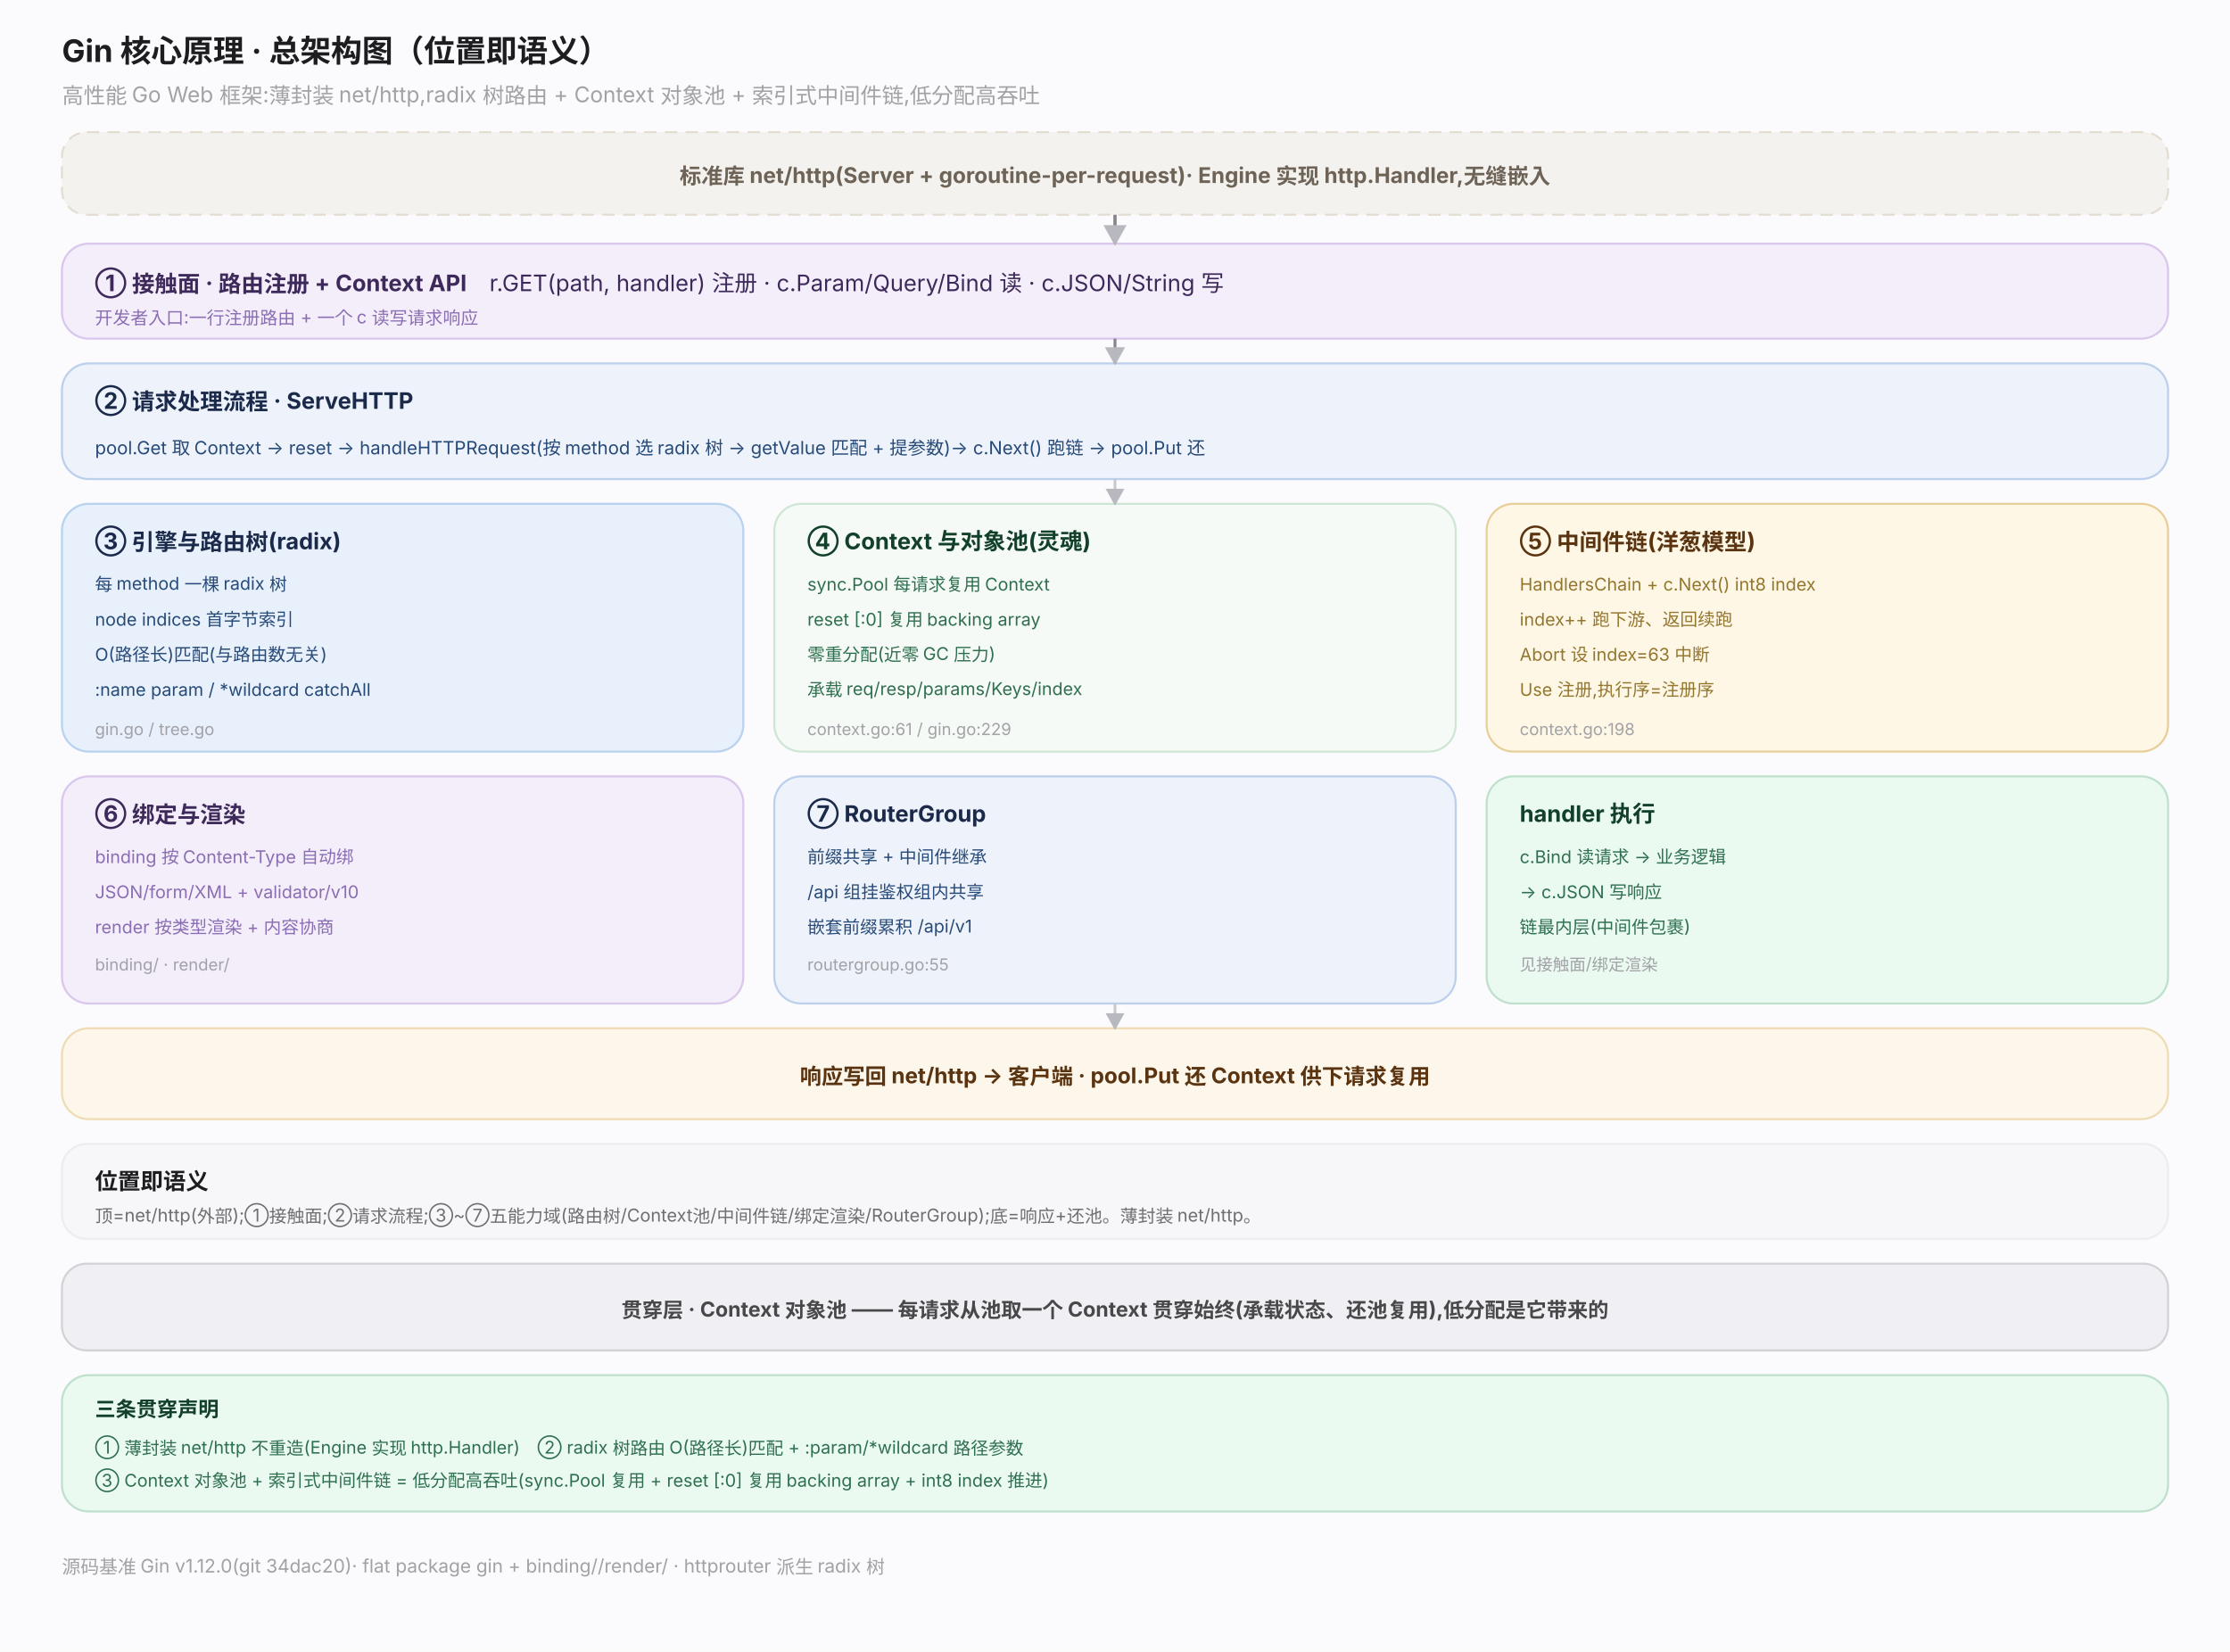
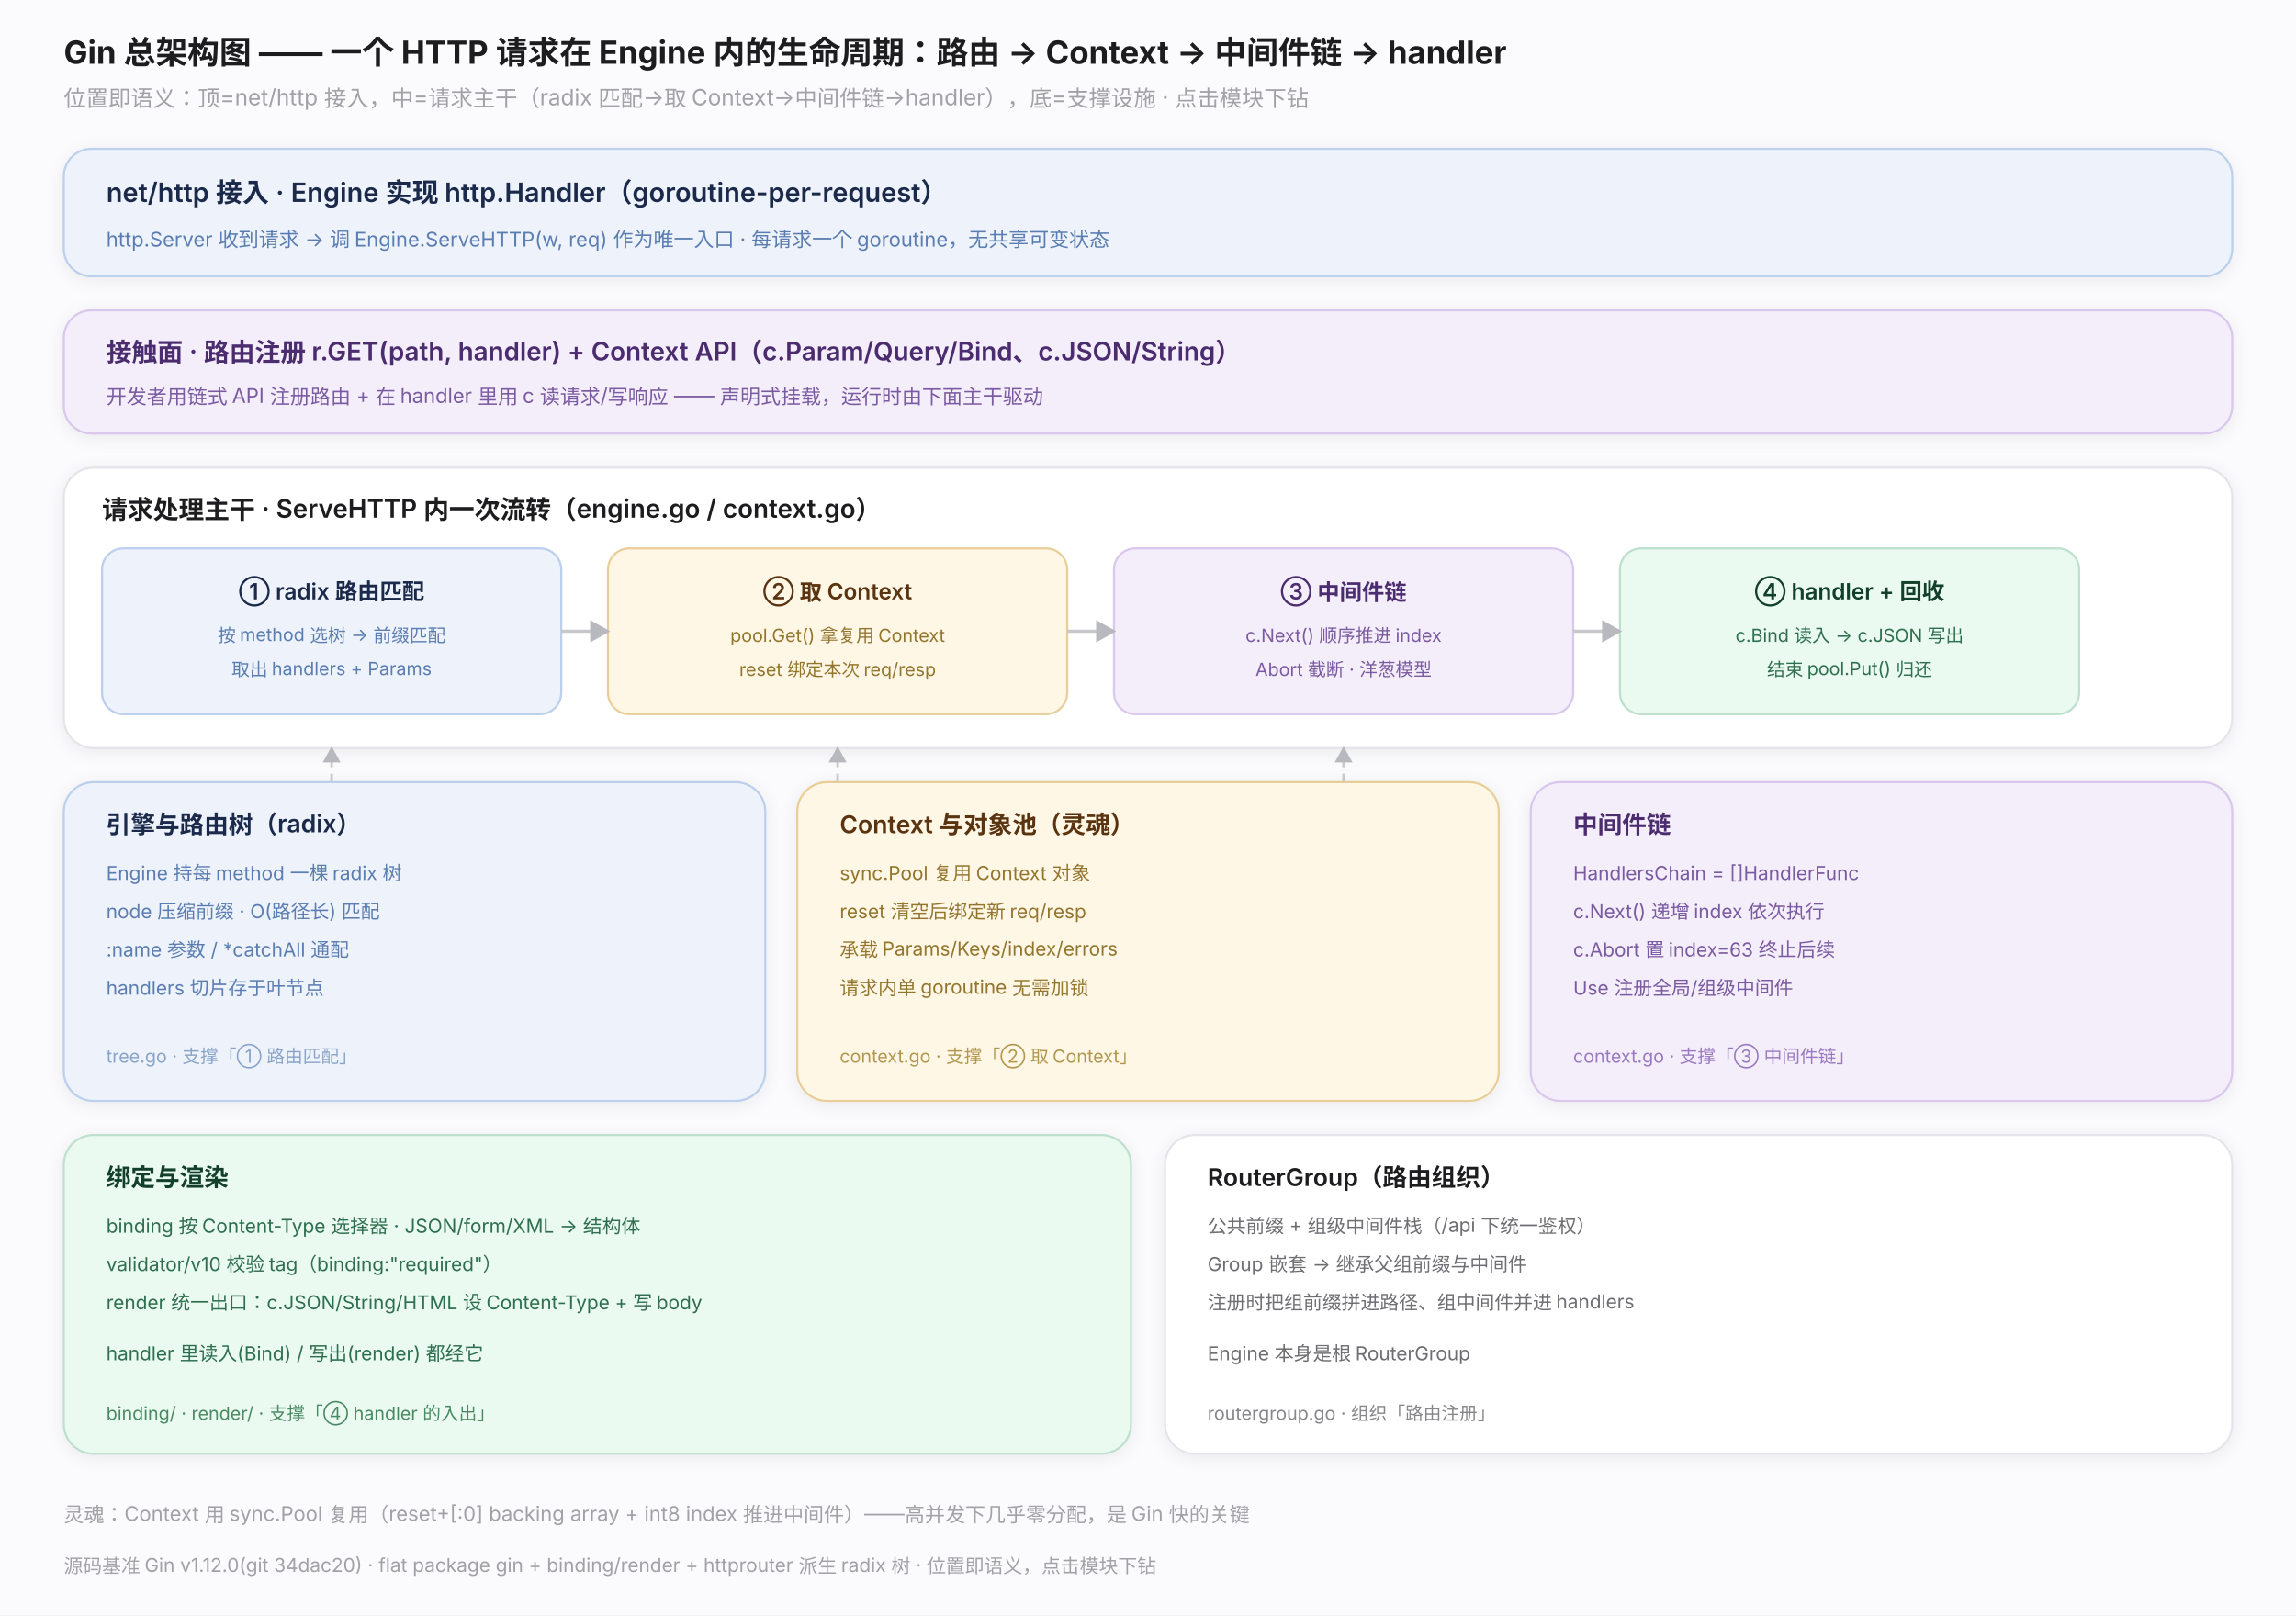
- <svg xmlns="http://www.w3.org/2000/svg" width="1080" height="800" viewBox="0 0 1080 800" font-family="-apple-system,BlinkMacSystemFont,'SF Pro Display','Helvetica Neue','PingFang SC','Microsoft YaHei',sans-serif">
+ <svg xmlns="http://www.w3.org/2000/svg" width="1080" height="760" viewBox="0 0 1080 760" font-family="-apple-system,BlinkMacSystemFont,'SF Pro Display','Helvetica Neue','PingFang SC','Microsoft YaHei',sans-serif">
  <defs>
    <filter id="soft" x="-20%" y="-20%" width="140%" height="140%">
      <feDropShadow dx="0" dy="1.5" stdDeviation="4" flood-color="#1d1d1f" flood-opacity="0.07" />
    </filter>
    <marker id="ar" viewBox="0 0 10 10" refX="8" refY="5" markerWidth="7" markerHeight="7" orient="auto-start-reverse">
      <path d="M0,0 L9,5 L0,10 z" fill="#b8b8bf" />
    </marker>
  </defs>
-   <rect width="1080" height="800" fill="#fbfbfd" />
-   <text x="30" y="30" font-size="15" font-weight="700" fill="#1d1d1f">Gin 核心原理 · 总架构图（位置即语义）</text>
-   <text x="30" y="50" font-size="10.5" fill="#a1a1a6">高性能 Go Web 框架:薄封装 net/http,radix 树路由 + Context 对象池 + 索引式中间件链,低分配高吞吐</text>
-   <rect x="30" y="64" width="1020" height="40" rx="12" fill="#f4f2ee" stroke="#e3ddd2" stroke-dasharray="6 4" />
-   <text x="540" y="89" font-size="10.5" font-weight="700" text-anchor="middle" fill="#6e6357">标准库 net/http(Server + goroutine-per-request)· Engine 实现 http.Handler,无缝嵌入</text>
-   <rect x="30" y="118" width="1020" height="46" rx="13" fill="#f4eefb" stroke="#d9c7ec" />
-   <text x="46" y="141" font-size="11" fill="#3d2a5a">
-     <tspan font-weight="700">① 接触面 · 路由注册 + Context API</tspan>　r.GET(path, handler) 注册 · c.Param/Query/Bind 读 · c.JSON/String 写</text>
-   <text x="46" y="157" font-size="8.6" fill="#8a6db3">开发者入口:一行注册路由 + 一个 c 读写请求响应</text>
-   <rect x="30" y="176" width="1020" height="56" rx="13" fill="#eef3fb" stroke="#bcd0ec" />
-   <text x="46" y="198" font-size="11" font-weight="700" fill="#1b2a4a">② 请求处理流程 · ServeHTTP</text>
-   <text x="46" y="220" font-size="8.8" fill="#274a78">pool.Get 取 Context → reset → handleHTTPRequest(按 method 选 radix 树 → getValue 匹配 + 提参数)→ c.Next() 跑链 → pool.Put 还</text>
-   <rect x="30" y="244" width="330" height="120" rx="13" fill="#e7f0fb" stroke="#b9d2ef" />
-   <text x="46" y="266" font-size="11" font-weight="700" fill="#1b2a4a">③ 引擎与路由树(radix)</text>
-   <text x="46" y="286" font-size="8.5" fill="#274a78">每 method 一棵 radix 树</text>
-   <text x="46" y="303" font-size="8.5" fill="#274a78">node indices 首字节索引</text>
-   <text x="46" y="320" font-size="8.5" fill="#274a78">O(路径长)匹配(与路由数无关)</text>
-   <text x="46" y="337" font-size="8.5" fill="#274a78">:name param / *wildcard catchAll</text>
-   <text x="46" y="356" font-size="8" fill="#a1a1a6">gin.go / tree.go</text>
-   <rect x="375" y="244" width="330" height="120" rx="13" fill="#f5faf6" stroke="#cfe6d5" />
-   <text x="391" y="266" font-size="11" font-weight="700" fill="#12402a">④ Context 与对象池(灵魂)</text>
-   <text x="391" y="286" font-size="8.5" fill="#2f6f4f">sync.Pool 每请求复用 Context</text>
-   <text x="391" y="303" font-size="8.5" fill="#2f6f4f">reset [:0] 复用 backing array</text>
-   <text x="391" y="320" font-size="8.5" fill="#2f6f4f">零重分配(近零 GC 压力)</text>
-   <text x="391" y="337" font-size="8.5" fill="#2f6f4f">承载 req/resp/params/Keys/index</text>
-   <text x="391" y="356" font-size="8" fill="#a1a1a6">context.go:61 / gin.go:229</text>
-   <rect x="720" y="244" width="330" height="120" rx="13" fill="#fff7e6" stroke="#e8cf9a" />
-   <text x="736" y="266" font-size="11" font-weight="700" fill="#5a3410">⑤ 中间件链(洋葱模型)</text>
-   <text x="736" y="286" font-size="8.5" fill="#93762e">HandlersChain + c.Next() int8 index</text>
-   <text x="736" y="303" font-size="8.5" fill="#93762e">index++ 跑下游、返回续跑</text>
-   <text x="736" y="320" font-size="8.5" fill="#93762e">Abort 设 index=63 中断</text>
-   <text x="736" y="337" font-size="8.5" fill="#93762e">Use 注册,执行序=注册序</text>
-   <text x="736" y="356" font-size="8" fill="#a1a1a6">context.go:198</text>
-   <rect x="30" y="376" width="330" height="110" rx="13" fill="#f4eefb" stroke="#d9c7ec" />
-   <text x="46" y="398" font-size="11" font-weight="700" fill="#3d2a5a">⑥ 绑定与渲染</text>
-   <text x="46" y="418" font-size="8.5" fill="#8a6db3">binding 按 Content-Type 自动绑</text>
-   <text x="46" y="435" font-size="8.5" fill="#8a6db3">JSON/form/XML + validator/v10</text>
-   <text x="46" y="452" font-size="8.5" fill="#8a6db3">render 按类型渲染 + 内容协商</text>
-   <text x="46" y="470" font-size="8" fill="#a1a1a6">binding/ · render/</text>
-   <rect x="375" y="376" width="330" height="110" rx="13" fill="#eef3fb" stroke="#bcd0ec" />
-   <text x="391" y="398" font-size="11" font-weight="700" fill="#1b2a4a">⑦ RouterGroup</text>
-   <text x="391" y="418" font-size="8.5" fill="#274a78">前缀共享 + 中间件继承</text>
-   <text x="391" y="435" font-size="8.5" fill="#274a78">/api 组挂鉴权组内共享</text>
-   <text x="391" y="452" font-size="8.5" fill="#274a78">嵌套前缀累积 /api/v1</text>
-   <text x="391" y="470" font-size="8" fill="#a1a1a6">routergroup.go:55</text>
-   <rect x="720" y="376" width="330" height="110" rx="13" fill="#eafaf1" stroke="#bfe0cd" />
-   <text x="736" y="398" font-size="11" font-weight="700" fill="#12402a">handler 执行</text>
-   <text x="736" y="418" font-size="8.5" fill="#2f6f4f">c.Bind 读请求 → 业务逻辑</text>
-   <text x="736" y="435" font-size="8.5" fill="#2f6f4f">→ c.JSON 写响应</text>
-   <text x="736" y="452" font-size="8.5" fill="#2f6f4f">链最内层(中间件包裹)</text>
-   <text x="736" y="470" font-size="8" fill="#a1a1a6">见接触面/绑定渲染</text>
-   <rect x="30" y="498" width="1020" height="44" rx="13" fill="#fdf6ea" stroke="#efdcb4" />
-   <text x="540" y="525" font-size="10.5" font-weight="700" text-anchor="middle" fill="#5a3410">响应写回 net/http → 客户端 · pool.Put 还 Context 供下请求复用</text>
-   <line x1="540" y1="104" x2="540" y2="118" stroke="#86868b" stroke-width="1.6" marker-end="url(#ar)" />
-   <line x1="540" y1="164" x2="540" y2="176" stroke="#86868b" stroke-width="1.4" marker-end="url(#ar)" />
-   <line x1="540" y1="232" x2="540" y2="244" stroke="#c7c7cc" stroke-width="1.3" marker-end="url(#ar)" />
-   <line x1="540" y1="486" x2="540" y2="498" stroke="#c7c7cc" stroke-width="1.3" marker-end="url(#ar)" />
-   <rect x="30" y="554" width="1020" height="46" rx="12" fill="#f7f7f9" stroke="#ececf1" />
-   <text x="46" y="576" font-size="11" font-weight="700" fill="#1d1d1f">位置即语义</text>
-   <text x="46" y="592" font-size="8.6" fill="#6e6e73">顶=net/http(外部);①接触面;②请求流程;③~⑦五能力域(路由树/Context池/中间件链/绑定渲染/RouterGroup);底=响应+还池。薄封装 net/http。</text>
-   <rect x="30" y="612" width="1020" height="42" rx="12" fill="#f0f0f4" stroke="#d2d2d7" />
-   <text x="540" y="638" font-size="10" font-weight="700" text-anchor="middle" fill="#48484a">贯穿层 · Context 对象池 —— 每请求从池取一个 Context 贯穿始终(承载状态、还池复用),低分配是它带来的</text>
-   <rect x="30" y="666" width="1020" height="66" rx="13" fill="#eafaf1" stroke="#bfe0cd" />
-   <text x="46" y="686" font-size="10" font-weight="700" fill="#12402a">三条贯穿声明</text>
-   <text x="46" y="704" font-size="8.5" fill="#2f6f4f">① 薄封装 net/http 不重造(Engine 实现 http.Handler)　② radix 树路由 O(路径长)匹配 + :param/*wildcard 路径参数</text>
-   <text x="46" y="720" font-size="8.5" fill="#2f6f4f">③ Context 对象池 + 索引式中间件链 = 低分配高吞吐(sync.Pool 复用 + reset [:0] 复用 backing array + int8 index 推进)</text>
-   <text x="30" y="762" font-size="9" fill="#a1a1a6">源码基准 Gin v1.12.0(git 34dac20)· flat package gin + binding//render/ · httprouter 派生 radix 树</text>
+   <rect width="1080" height="760" fill="#fbfbfd" />
+   <text x="30" y="30" font-size="15" font-weight="700" fill="#1d1d1f">Gin 总架构图 —— 一个 HTTP 请求在 Engine 内的生命周期：路由 → Context → 中间件链 → handler</text>
+   <text x="30" y="50" font-size="10.5" fill="#a1a1a6">位置即语义：顶=net/http 接入，中=请求主干（radix 匹配→取 Context→中间件链→handler），底=支撑设施 · 点击模块下钻</text>
+   <rect x="30" y="70" width="1020" height="60" rx="13" fill="#eef3fb" stroke="#bcd0ec" filter="url(#soft)" />
+   <text x="50" y="95" font-size="12.5" font-weight="600" fill="#1b2a4a">net/http 接入 · Engine 实现 http.Handler（goroutine-per-request）</text>
+   <text x="50" y="116" font-size="9.5" fill="#5b7db1">http.Server 收到请求 → 调 Engine.ServeHTTP(w, req) 作为唯一入口 · 每请求一个 goroutine，无共享可变状态</text>
+   <rect x="30" y="146" width="1020" height="58" rx="13" fill="#f4eefb" stroke="#d9c7ec" filter="url(#soft)" />
+   <text x="50" y="170" font-size="12" font-weight="600" fill="#4a2c6f">接触面 · 路由注册 r.GET(path, handler) + Context API（c.Param/Query/Bind、c.JSON/String）</text>
+   <text x="50" y="190" font-size="9.5" fill="#7a5aa0">开发者用链式 API 注册路由 + 在 handler 里用 c 读请求/写响应 —— 声明式挂载，运行时由下面主干驱动</text>
+   <rect x="30" y="220" width="1020" height="132" rx="14" fill="#ffffff" stroke="#e4e4ea" filter="url(#soft)" />
+   <text x="48" y="244" font-size="12" font-weight="600" fill="#1d1d1f">请求处理主干 · ServeHTTP 内一次流转（engine.go / context.go）</text>
+   <rect x="48" y="258" width="216" height="78" rx="10" fill="#eef3fb" stroke="#bcd0ec" />
+   <text x="156" y="282" font-size="10.5" font-weight="600" text-anchor="middle" fill="#1b2a4a">① radix 路由匹配</text>
+   <text x="156" y="302" font-size="8.5" text-anchor="middle" fill="#5b7db1">按 method 选树 → 前缀匹配</text>
+   <text x="156" y="318" font-size="8.5" text-anchor="middle" fill="#5b7db1">取出 handlers + Params</text>
+   <rect x="286" y="258" width="216" height="78" rx="10" fill="#fff7e6" stroke="#e8cf9a" />
+   <text x="394" y="282" font-size="10.5" font-weight="600" text-anchor="middle" fill="#5a3410">② 取 Context</text>
+   <text x="394" y="302" font-size="8.5" text-anchor="middle" fill="#93762e">pool.Get() 拿复用 Context</text>
+   <text x="394" y="318" font-size="8.5" text-anchor="middle" fill="#93762e">reset 绑定本次 req/resp</text>
+   <rect x="524" y="258" width="216" height="78" rx="10" fill="#f4eefb" stroke="#d9c7ec" />
+   <text x="632" y="282" font-size="10.5" font-weight="600" text-anchor="middle" fill="#4a2c6f">③ 中间件链</text>
+   <text x="632" y="302" font-size="8.5" text-anchor="middle" fill="#7a5aa0">c.Next() 顺序推进 index</text>
+   <text x="632" y="318" font-size="8.5" text-anchor="middle" fill="#7a5aa0">Abort 截断 · 洋葱模型</text>
+   <rect x="762" y="258" width="216" height="78" rx="10" fill="#eafaf1" stroke="#bfe0cd" />
+   <text x="870" y="282" font-size="10.5" font-weight="600" text-anchor="middle" fill="#12402a">④ handler + 回收</text>
+   <text x="870" y="302" font-size="8.5" text-anchor="middle" fill="#2f6f4f">c.Bind 读入 → c.JSON 写出</text>
+   <text x="870" y="318" font-size="8.5" text-anchor="middle" fill="#2f6f4f">结束 pool.Put() 归还</text>
+   <path d="M264,297 L286,297" stroke="#c7c7cc" stroke-width="1.5" fill="none" marker-end="url(#ar)" />
+   <path d="M502,297 L524,297" stroke="#c7c7cc" stroke-width="1.5" fill="none" marker-end="url(#ar)" />
+   <path d="M740,297 L762,297" stroke="#c7c7cc" stroke-width="1.5" fill="none" marker-end="url(#ar)" />
+   <rect x="30" y="368" width="330" height="150" rx="14" fill="#eef3fb" stroke="#bcd0ec" filter="url(#soft)" />
+   <text x="50" y="392" font-size="11.5" font-weight="600" fill="#1b2a4a">引擎与路由树（radix）</text>
+   <text x="50" y="414" font-size="9" fill="#5b7db1">Engine 持每 method 一棵 radix 树</text>
+   <text x="50" y="432" font-size="9" fill="#5b7db1">node 压缩前缀 · O(路径长) 匹配</text>
+   <text x="50" y="450" font-size="9" fill="#5b7db1">:name 参数 / *catchAll 通配</text>
+   <text x="50" y="468" font-size="9" fill="#5b7db1">handlers 切片存于叶节点</text>
+   <text x="50" y="500" font-size="8.5" fill="#8aa4c8">tree.go · 支撑「① 路由匹配」</text>
+   <rect x="375" y="368" width="330" height="150" rx="14" fill="#fff7e6" stroke="#e8cf9a" filter="url(#soft)" />
+   <text x="395" y="392" font-size="11.5" font-weight="600" fill="#5a3410">Context 与对象池（灵魂）</text>
+   <text x="395" y="414" font-size="9" fill="#93762e">sync.Pool 复用 Context 对象</text>
+   <text x="395" y="432" font-size="9" fill="#93762e">reset 清空后绑定新 req/resp</text>
+   <text x="395" y="450" font-size="9" fill="#93762e">承载 Params/Keys/index/errors</text>
+   <text x="395" y="468" font-size="9" fill="#93762e">请求内单 goroutine 无需加锁</text>
+   <text x="395" y="500" font-size="8.5" fill="#b1974e">context.go · 支撑「② 取 Context」</text>
+   <rect x="720" y="368" width="330" height="150" rx="14" fill="#f4eefb" stroke="#d9c7ec" filter="url(#soft)" />
+   <text x="740" y="392" font-size="11.5" font-weight="600" fill="#4a2c6f">中间件链</text>
+   <text x="740" y="414" font-size="9" fill="#7a5aa0">HandlersChain = []HandlerFunc</text>
+   <text x="740" y="432" font-size="9" fill="#7a5aa0">c.Next() 递增 index 依次执行</text>
+   <text x="740" y="450" font-size="9" fill="#7a5aa0">c.Abort 置 index=63 终止后续</text>
+   <text x="740" y="468" font-size="9" fill="#7a5aa0">Use 注册全局/组级中间件</text>
+   <text x="740" y="500" font-size="8.5" fill="#9a7ac0">context.go · 支撑「③ 中间件链」</text>
+   <rect x="30" y="534" width="502" height="150" rx="14" fill="#eafaf1" stroke="#bfe0cd" filter="url(#soft)" />
+   <text x="50" y="558" font-size="11.5" font-weight="600" fill="#12402a">绑定与渲染</text>
+   <text x="50" y="580" font-size="9" fill="#2f6f4f">binding 按 Content-Type 选择器 · JSON/form/XML → 结构体</text>
+   <text x="50" y="598" font-size="9" fill="#2f6f4f">validator/v10 校验 tag（binding:"required"）</text>
+   <text x="50" y="616" font-size="9" fill="#2f6f4f">render 统一出口：c.JSON/String/HTML 设 Content-Type + 写 body</text>
+   <text x="50" y="640" font-size="9" fill="#2f6f4f">handler 里读入(Bind) / 写出(render) 都经它</text>
+   <text x="50" y="668" font-size="8.5" fill="#4a8a63">binding/ · render/ · 支撑「④ handler 的入出」</text>
+   <rect x="548" y="534" width="502" height="150" rx="14" fill="#ffffff" stroke="#e4e4ea" filter="url(#soft)" />
+   <text x="568" y="558" font-size="11.5" font-weight="600" fill="#1d1d1f">RouterGroup（路由组织）</text>
+   <text x="568" y="580" font-size="9" fill="#6e6e73">公共前缀 + 组级中间件栈（/api 下统一鉴权）</text>
+   <text x="568" y="598" font-size="9" fill="#6e6e73">Group 嵌套 → 继承父组前缀与中间件</text>
+   <text x="568" y="616" font-size="9" fill="#6e6e73">注册时把组前缀拼进路径、组中间件并进 handlers</text>
+   <text x="568" y="640" font-size="9" fill="#6e6e73">Engine 本身是根 RouterGroup</text>
+   <text x="568" y="668" font-size="8.5" fill="#86868b">routergroup.go · 组织「路由注册」</text>
+   <path d="M156,368 L156,352" stroke="#c7c7cc" stroke-width="1.2" stroke-dasharray="4 3" fill="none" marker-end="url(#ar)" />
+   <path d="M394,368 L394,352" stroke="#c7c7cc" stroke-width="1.2" stroke-dasharray="4 3" fill="none" marker-end="url(#ar)" />
+   <path d="M632,368 L632,352" stroke="#c7c7cc" stroke-width="1.2" stroke-dasharray="4 3" fill="none" marker-end="url(#ar)" />
+   <text x="30" y="716" font-size="9.5" fill="#a1a1a6">灵魂：Context 用 sync.Pool 复用（reset+[:0] backing array + int8 index 推进中间件）——高并发下几乎零分配，是 Gin 快的关键</text>
+   <text x="30" y="740" font-size="9" fill="#a1a1a6">源码基准 Gin v1.12.0(git 34dac20) · flat package gin + binding/render + httprouter 派生 radix 树 · 位置即语义，点击模块下钻</text>
</svg>
